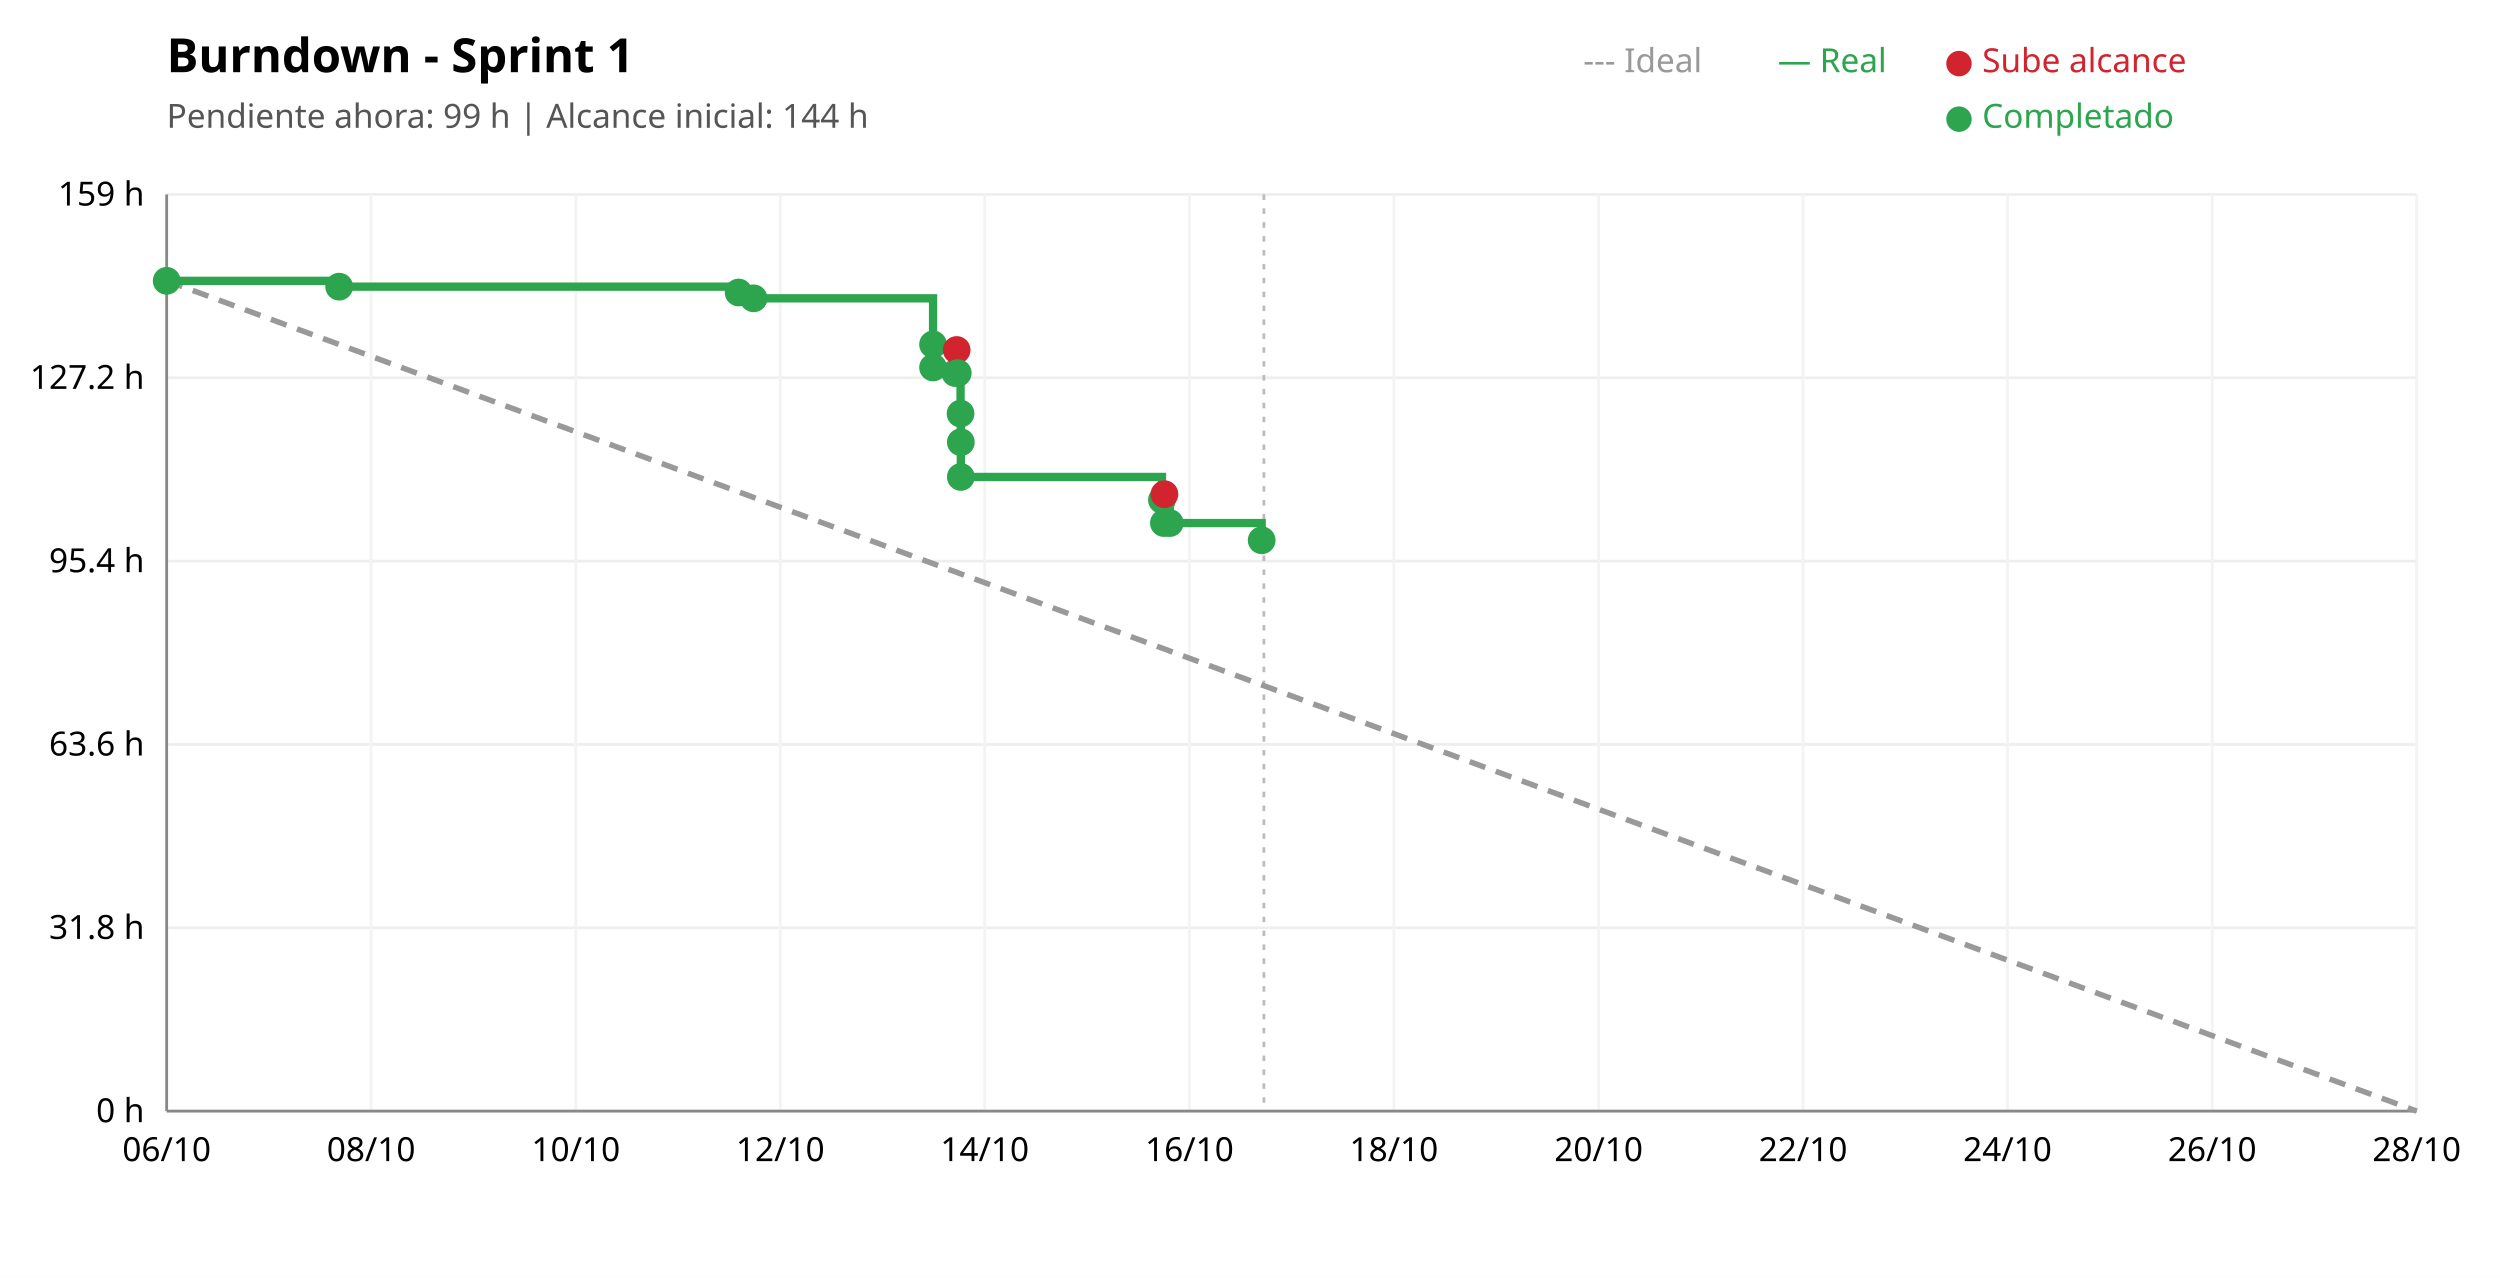
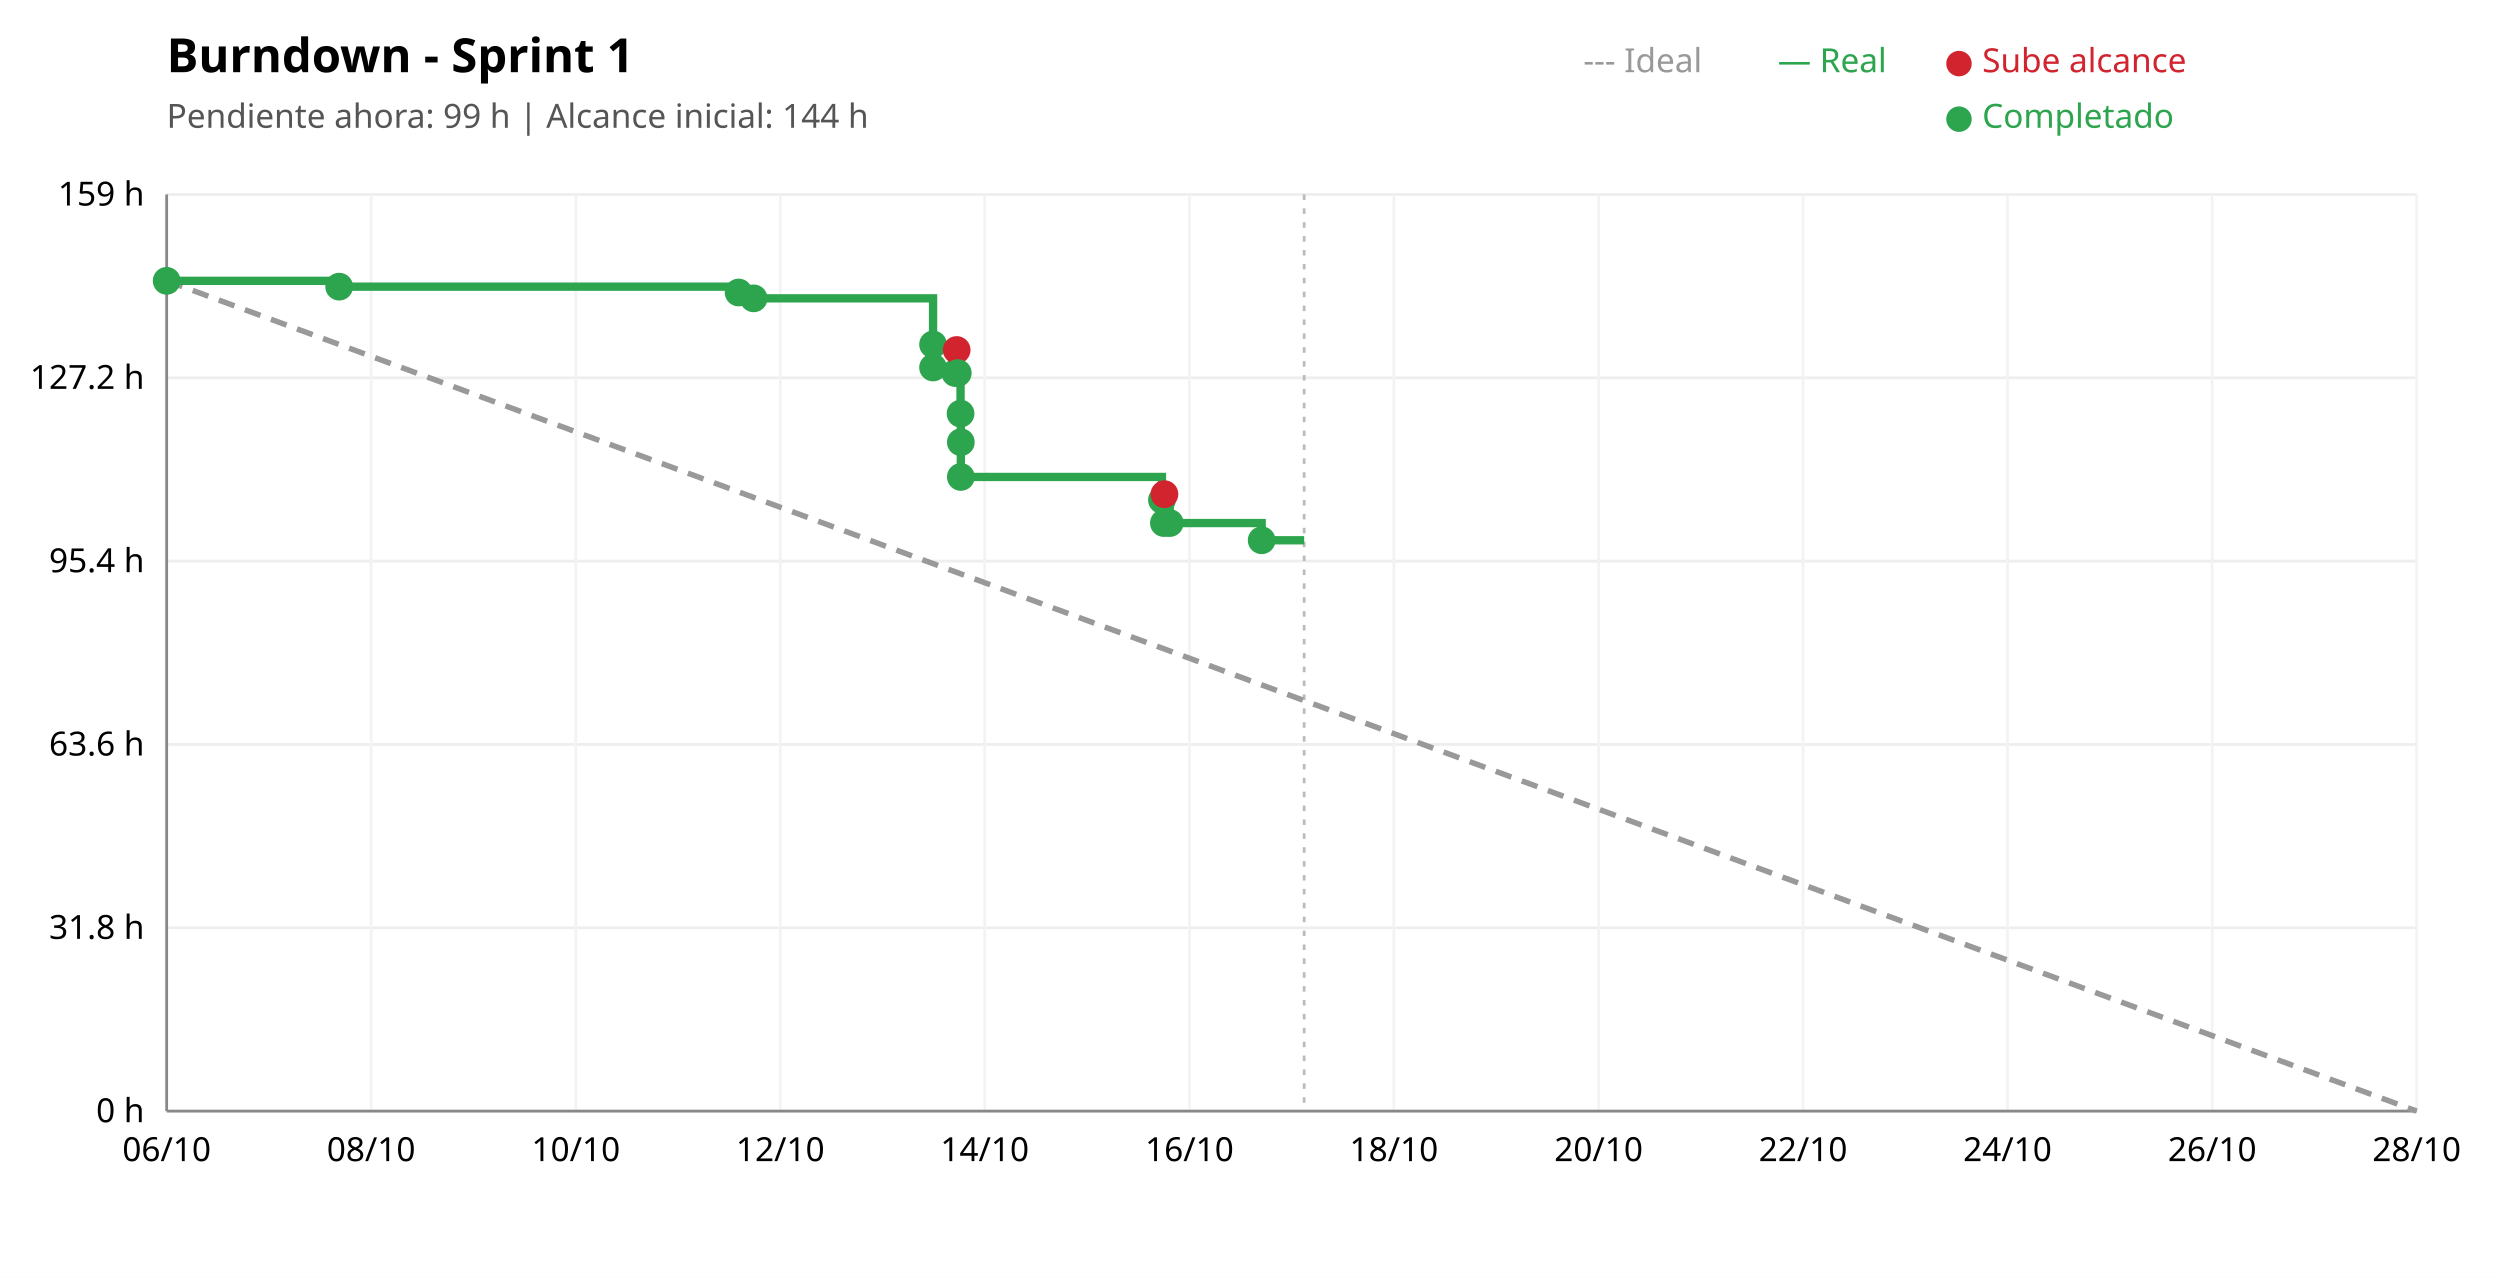
<svg xmlns="http://www.w3.org/2000/svg" width="900" height="460" font-family="sans-serif" font-size="12">
  <rect width="100%" height="100%" fill="white" />
  <text x="60" y="26" font-size="17" font-weight="bold">Burndown - Sprint 1</text>
  <text x="60" y="46" fill="#555">Pendiente ahora: 99 h  |  Alcance inicial: 144 h</text>
  <line x1="60" y1="400.0" x2="870" y2="400.0" stroke="#eee" />
  <text x="52" y="404.0" text-anchor="end">0 h</text>
  <line x1="60" y1="334.0" x2="870" y2="334.0" stroke="#eee" />
  <text x="52" y="338.0" text-anchor="end">31.8 h</text>
  <line x1="60" y1="268.0" x2="870" y2="268.0" stroke="#eee" />
  <text x="52" y="272.0" text-anchor="end">63.6 h</text>
  <line x1="60" y1="202.0" x2="870" y2="202.0" stroke="#eee" />
  <text x="52" y="206.0" text-anchor="end">95.4 h</text>
  <line x1="60" y1="136.0" x2="870" y2="136.0" stroke="#eee" />
  <text x="52" y="140.0" text-anchor="end">127.2 h</text>
  <line x1="60" y1="70.0" x2="870" y2="70.0" stroke="#eee" />
  <text x="52" y="74.0" text-anchor="end">159 h</text>
  <line x1="60.0" y1="70" x2="60.0" y2="400" stroke="#f3f3f3" />
  <text x="60.0" y="418" text-anchor="middle">06/10</text>
  <line x1="133.6" y1="70" x2="133.6" y2="400" stroke="#f3f3f3" />
  <text x="133.6" y="418" text-anchor="middle">08/10</text>
  <line x1="207.3" y1="70" x2="207.3" y2="400" stroke="#f3f3f3" />
  <text x="207.3" y="418" text-anchor="middle">10/10</text>
  <line x1="280.9" y1="70" x2="280.9" y2="400" stroke="#f3f3f3" />
  <text x="280.9" y="418" text-anchor="middle">12/10</text>
  <line x1="354.5" y1="70" x2="354.5" y2="400" stroke="#f3f3f3" />
  <text x="354.5" y="418" text-anchor="middle">14/10</text>
  <line x1="428.2" y1="70" x2="428.2" y2="400" stroke="#f3f3f3" />
  <text x="428.2" y="418" text-anchor="middle">16/10</text>
  <line x1="501.8" y1="70" x2="501.8" y2="400" stroke="#f3f3f3" />
  <text x="501.8" y="418" text-anchor="middle">18/10</text>
  <line x1="575.5" y1="70" x2="575.5" y2="400" stroke="#f3f3f3" />
  <text x="575.5" y="418" text-anchor="middle">20/10</text>
  <line x1="649.1" y1="70" x2="649.1" y2="400" stroke="#f3f3f3" />
  <text x="649.1" y="418" text-anchor="middle">22/10</text>
  <line x1="722.7" y1="70" x2="722.7" y2="400" stroke="#f3f3f3" />
  <text x="722.7" y="418" text-anchor="middle">24/10</text>
  <line x1="796.4" y1="70" x2="796.4" y2="400" stroke="#f3f3f3" />
  <text x="796.4" y="418" text-anchor="middle">26/10</text>
  <line x1="870.0" y1="70" x2="870.0" y2="400" stroke="#f3f3f3" />
  <text x="870.0" y="418" text-anchor="middle">28/10</text>
  <line x1="60" y1="400" x2="870" y2="400" stroke="#888" />
  <line x1="60" y1="70" x2="60" y2="400" stroke="#888" />
-   <line x1="455.0" y1="70" x2="455.0" y2="400" stroke="#bbb" stroke-dasharray="2 3" />
+   <line x1="469.5" y1="70" x2="469.5" y2="400" stroke="#bbb" stroke-dasharray="2 3" />
  <polyline points="60.0,101.1 870.0,400.0" fill="none" stroke="#999" stroke-dasharray="6 4" stroke-width="2" />
-   <polyline points="60.0,101.1 122.1,101.1 122.1,103.2 265.9,103.2 265.9,105.3 271.3,105.3 271.3,107.4 335.9,107.4 335.9,124.0 335.9,124.0 335.9,132.3 343.9,132.3 343.9,134.3 344.4,134.3 344.4,126.0 344.8,126.0 344.8,134.3 345.8,134.3 345.8,148.9 345.9,148.9 345.9,159.2 345.9,159.2 345.9,171.7 418.3,171.7 418.3,180.0 419.0,180.0 419.0,188.3 419.2,188.3 419.2,177.9 421.1,177.9 421.1,188.3 454.2,188.3 454.2,194.5 455.0,194.5" fill="none" stroke="#2da44e" stroke-width="3" />
+   <polyline points="60.0,101.1 122.1,101.1 122.1,103.2 265.9,103.2 265.9,105.3 271.3,105.3 271.3,107.4 335.9,107.4 335.9,124.0 335.9,124.0 335.9,132.3 343.9,132.3 343.9,134.3 344.4,134.3 344.4,126.0 344.8,126.0 344.8,134.3 345.8,134.3 345.8,148.9 345.9,148.9 345.9,159.2 345.9,159.2 345.9,171.7 418.3,171.7 418.3,180.0 419.0,180.0 419.0,188.3 419.2,188.3 419.2,177.9 421.1,177.9 421.1,188.3 454.2,188.3 454.2,194.5 469.5,194.5" fill="none" stroke="#2da44e" stroke-width="3" />
  <circle cx="122.1" cy="103.2" r="5" fill="#2da44e" />
  <circle cx="265.9" cy="105.3" r="5" fill="#2da44e" />
  <circle cx="271.3" cy="107.4" r="5" fill="#2da44e" />
  <circle cx="335.9" cy="124.0" r="5" fill="#2da44e" />
  <circle cx="335.9" cy="132.3" r="5" fill="#2da44e" />
  <circle cx="343.9" cy="134.3" r="5" fill="#2da44e" />
  <circle cx="344.4" cy="126.0" r="5" fill="#d1242f" />
  <circle cx="344.8" cy="134.3" r="5" fill="#2da44e" />
  <circle cx="345.8" cy="148.9" r="5" fill="#2da44e" />
  <circle cx="345.9" cy="159.2" r="5" fill="#2da44e" />
  <circle cx="345.9" cy="171.7" r="5" fill="#2da44e" />
  <circle cx="418.3" cy="180.0" r="5" fill="#2da44e" />
  <circle cx="419.0" cy="188.3" r="5" fill="#2da44e" />
  <circle cx="419.2" cy="177.9" r="5" fill="#d1242f" />
  <circle cx="421.1" cy="188.3" r="5" fill="#2da44e" />
  <circle cx="454.2" cy="194.5" r="5" fill="#2da44e" />
  <circle cx="60.0" cy="101.1" r="5" fill="#2da44e" />
  <text x="570" y="26" fill="#999">--- Ideal</text>
  <text x="640" y="26" fill="#2da44e">— Real</text>
  <text x="700" y="26" fill="#d1242f">● Sube alcance</text>
  <text x="700" y="46" fill="#2da44e">● Completado</text>
</svg>
